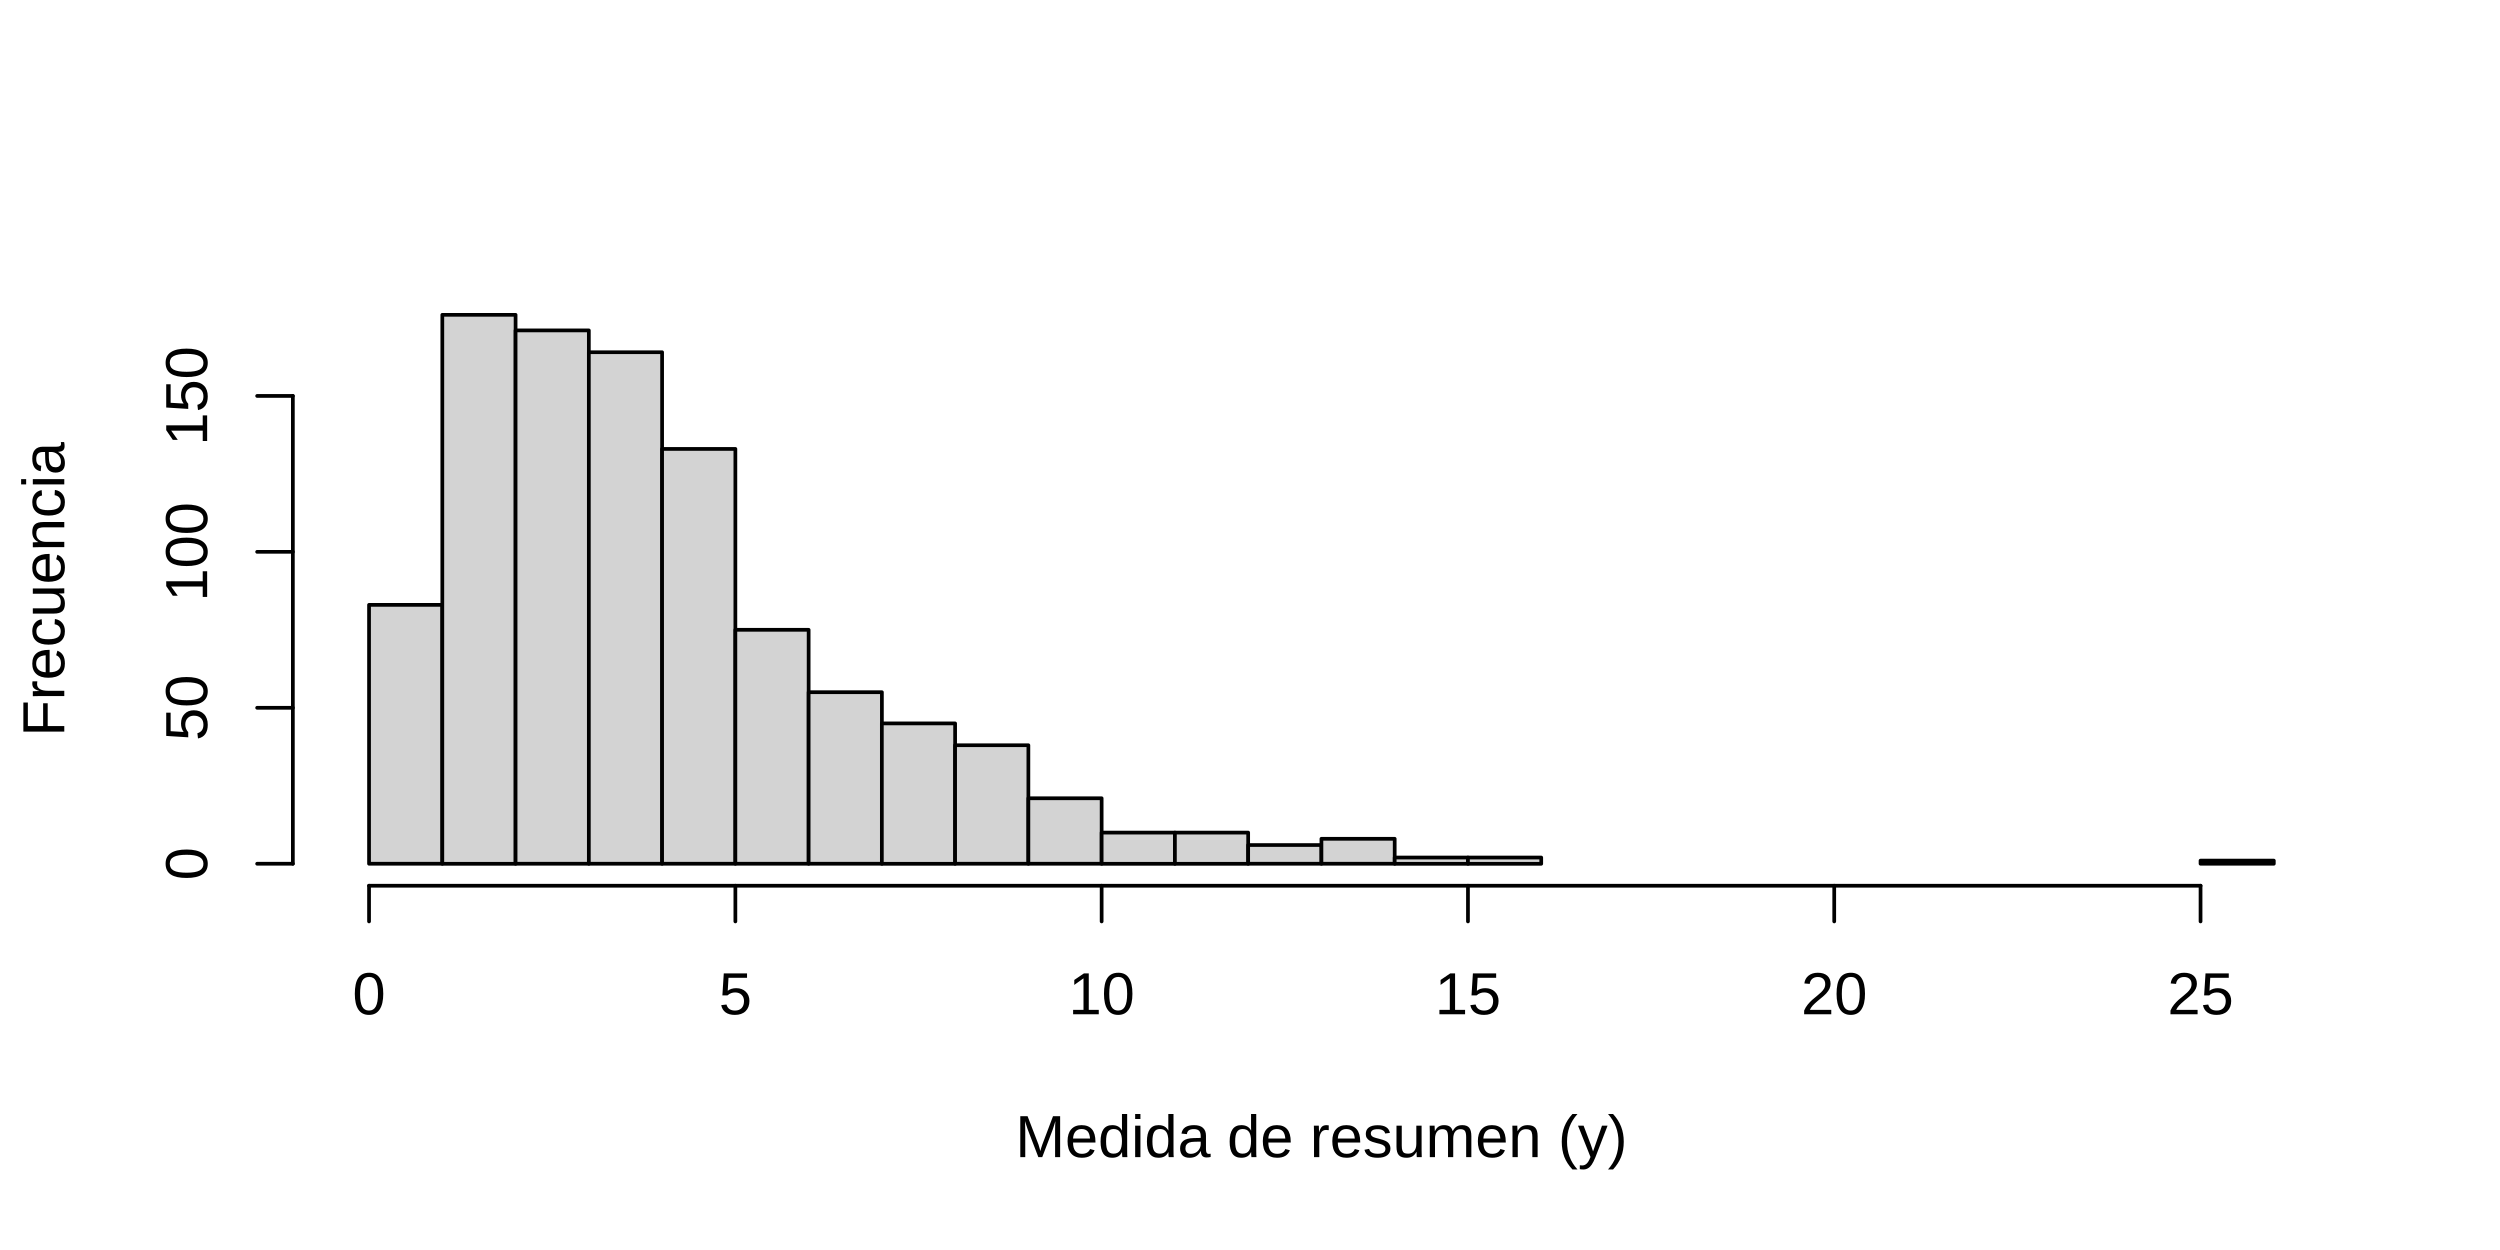
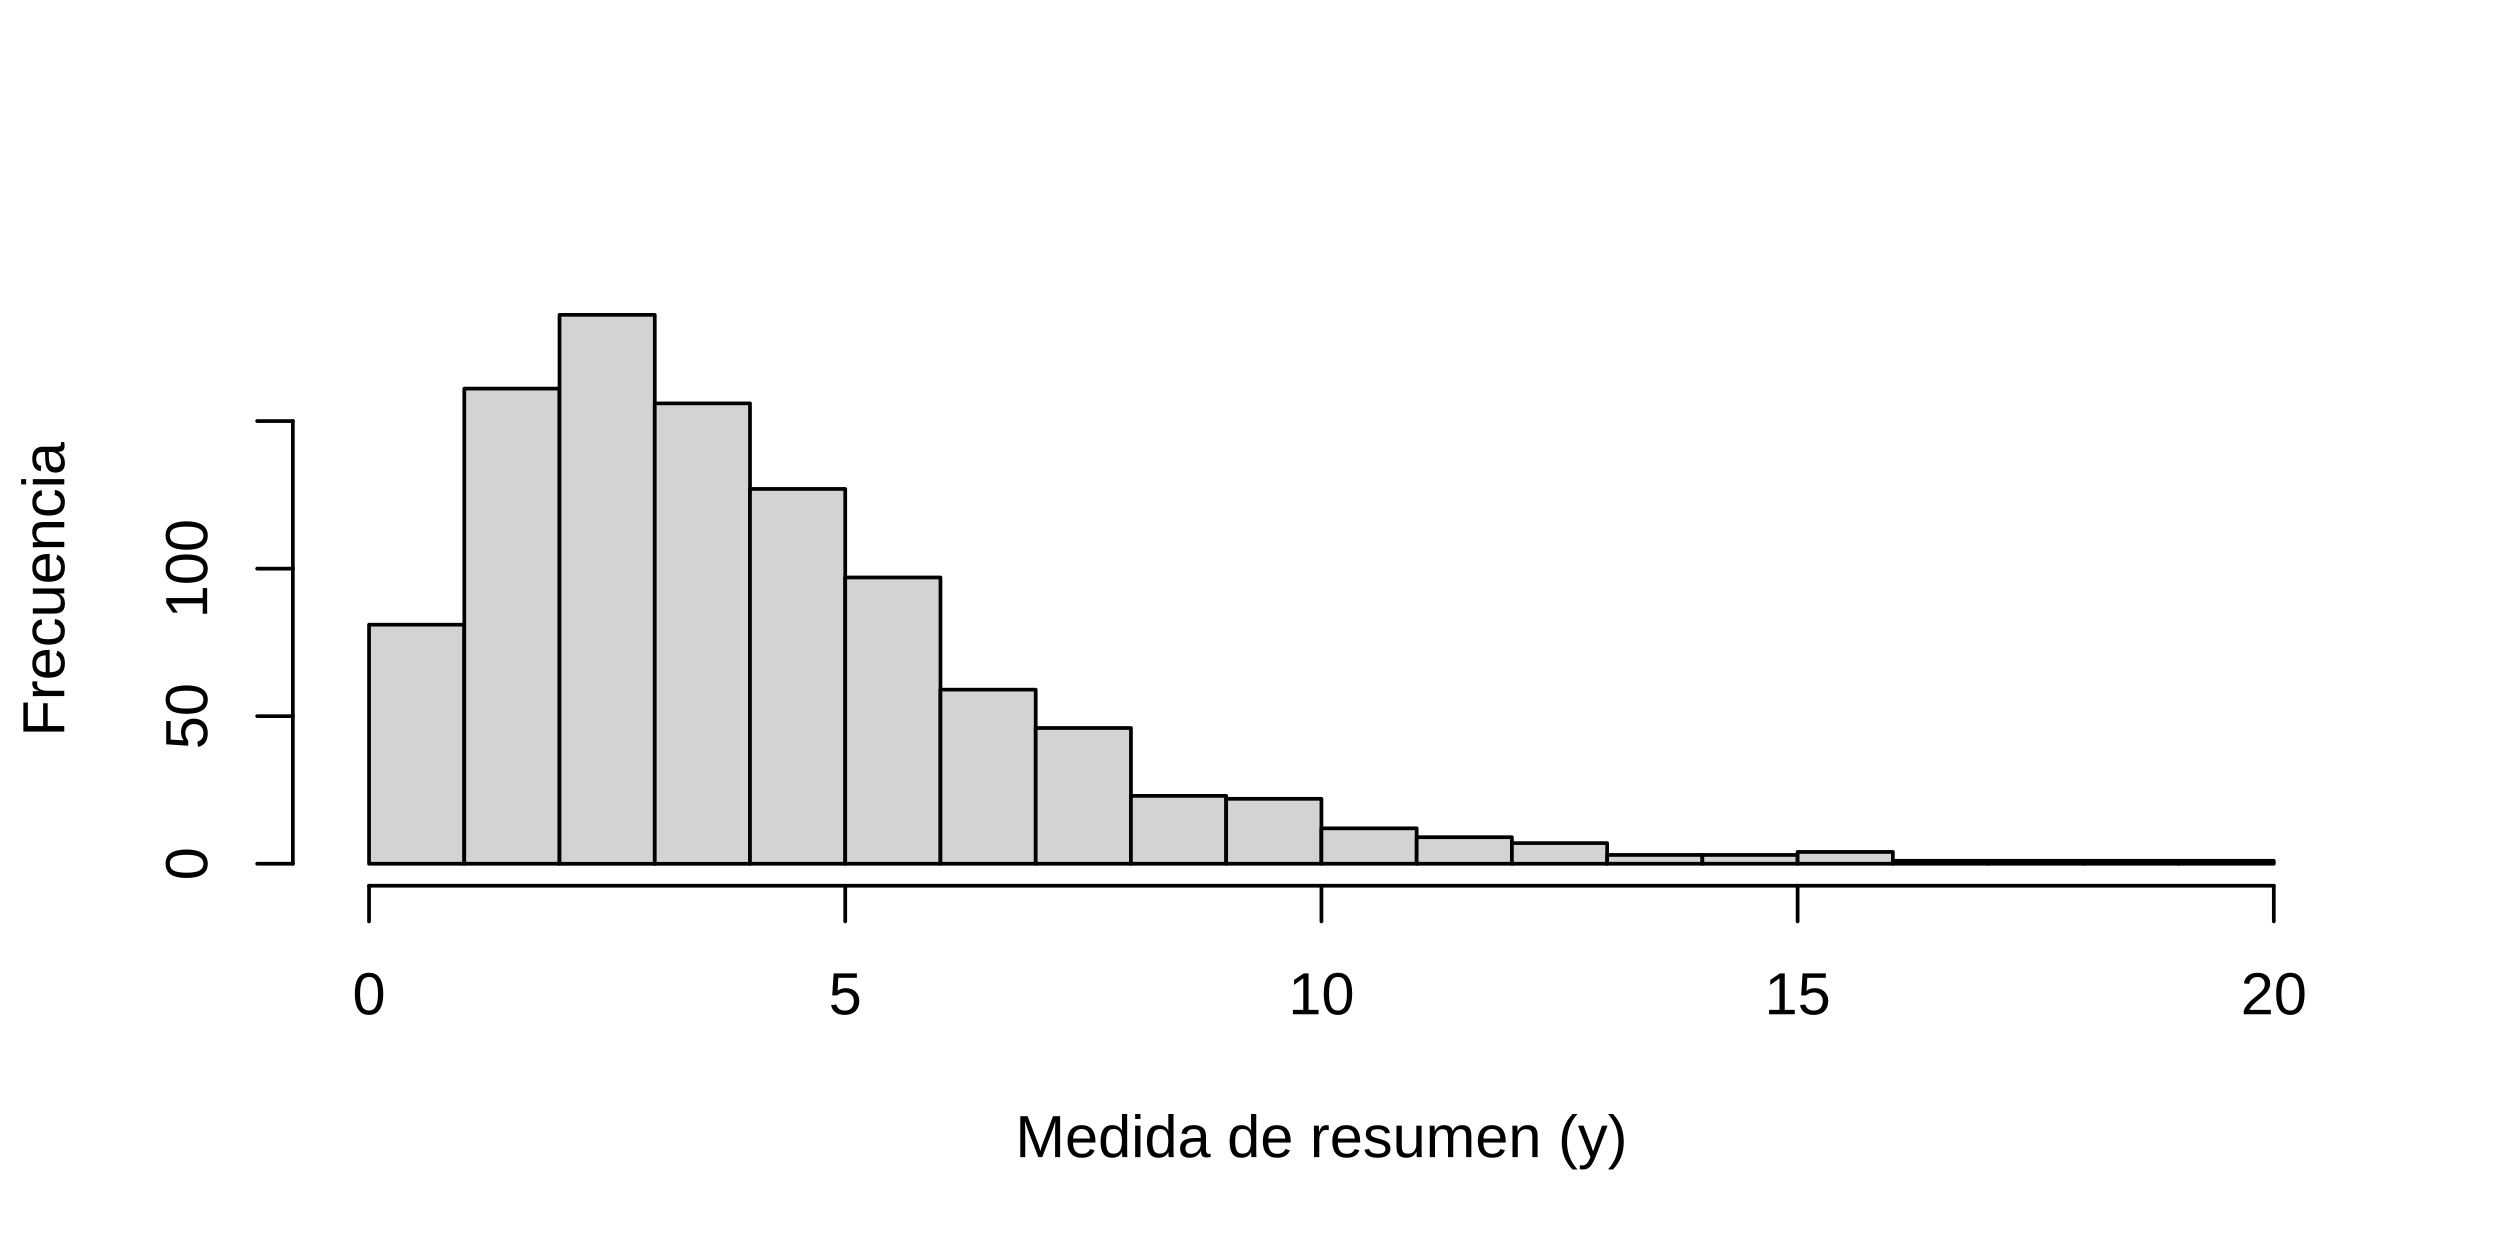
<svg xmlns="http://www.w3.org/2000/svg" class="svglite" width="504.00pt" height="252.00pt" viewBox="0 0 504.00 252.00">
  <defs>
    <style type="text/css">
    .svglite line, .svglite polyline, .svglite polygon, .svglite path, .svglite rect, .svglite circle {
      fill: none;
      stroke: #000000;
      stroke-linecap: round;
      stroke-linejoin: round;
      stroke-miterlimit: 10.00;
    }
  </style>
  </defs>
  <rect width="100%" height="100%" style="stroke: none; fill: #FFFFFF;" />
  <defs>
    <clipPath id="cpMC4wMHw1MDQuMDB8MC4wMHwyNTIuMDA=">
      <rect x="0.00" y="0.00" width="504.00" height="252.00" />
    </clipPath>
  </defs>
  <g clip-path="url(#cpMC4wMHw1MDQuMDB8MC4wMHwyNTIuMDA=)">
    <text x="266.40" y="233.28" text-anchor="middle" style="font-size: 12.00px; font-family: Arial;" textLength="123.38px" lengthAdjust="spacingAndGlyphs">Medida de resumen (y)</text>
    <text transform="translate(12.96,118.80) rotate(-90)" text-anchor="middle" style="font-size: 12.00px; font-family: Arial;" textLength="59.36px" lengthAdjust="spacingAndGlyphs">Frecuencia</text>
-     <line x1="74.40" y1="178.56" x2="443.63" y2="178.56" style="stroke-width: 0.75;" />
+     <line x1="74.40" y1="178.56" x2="458.40" y2="178.56" style="stroke-width: 0.75;" />
    <line x1="74.40" y1="178.56" x2="74.40" y2="185.76" style="stroke-width: 0.75;" />
-     <line x1="148.25" y1="178.56" x2="148.25" y2="185.76" style="stroke-width: 0.75;" />
-     <line x1="222.09" y1="178.56" x2="222.09" y2="185.76" style="stroke-width: 0.75;" />
-     <line x1="295.94" y1="178.56" x2="295.94" y2="185.76" style="stroke-width: 0.75;" />
-     <line x1="369.78" y1="178.56" x2="369.78" y2="185.76" style="stroke-width: 0.75;" />
-     <line x1="443.63" y1="178.56" x2="443.63" y2="185.76" style="stroke-width: 0.75;" />
+     <line x1="170.40" y1="178.56" x2="170.40" y2="185.76" style="stroke-width: 0.75;" />
+     <line x1="266.40" y1="178.56" x2="266.40" y2="185.76" style="stroke-width: 0.75;" />
+     <line x1="362.40" y1="178.56" x2="362.40" y2="185.76" style="stroke-width: 0.75;" />
+     <line x1="458.40" y1="178.56" x2="458.40" y2="185.76" style="stroke-width: 0.75;" />
    <text x="74.40" y="204.48" text-anchor="middle" style="font-size: 12.00px; font-family: Arial;" textLength="6.67px" lengthAdjust="spacingAndGlyphs">0</text>
-     <text x="148.25" y="204.48" text-anchor="middle" style="font-size: 12.00px; font-family: Arial;" textLength="6.67px" lengthAdjust="spacingAndGlyphs">5</text>
-     <text x="222.09" y="204.48" text-anchor="middle" style="font-size: 12.00px; font-family: Arial;" textLength="13.35px" lengthAdjust="spacingAndGlyphs">10</text>
-     <text x="295.94" y="204.48" text-anchor="middle" style="font-size: 12.00px; font-family: Arial;" textLength="13.35px" lengthAdjust="spacingAndGlyphs">15</text>
-     <text x="369.78" y="204.48" text-anchor="middle" style="font-size: 12.00px; font-family: Arial;" textLength="13.35px" lengthAdjust="spacingAndGlyphs">20</text>
-     <text x="443.63" y="204.48" text-anchor="middle" style="font-size: 12.00px; font-family: Arial;" textLength="13.35px" lengthAdjust="spacingAndGlyphs">25</text>
-     <line x1="59.04" y1="174.13" x2="59.04" y2="79.82" style="stroke-width: 0.75;" />
+     <text x="170.40" y="204.48" text-anchor="middle" style="font-size: 12.00px; font-family: Arial;" textLength="6.67px" lengthAdjust="spacingAndGlyphs">5</text>
+     <text x="266.40" y="204.48" text-anchor="middle" style="font-size: 12.00px; font-family: Arial;" textLength="13.35px" lengthAdjust="spacingAndGlyphs">10</text>
+     <text x="362.40" y="204.48" text-anchor="middle" style="font-size: 12.00px; font-family: Arial;" textLength="13.35px" lengthAdjust="spacingAndGlyphs">15</text>
+     <text x="458.40" y="204.48" text-anchor="middle" style="font-size: 12.00px; font-family: Arial;" textLength="13.35px" lengthAdjust="spacingAndGlyphs">20</text>
+     <line x1="59.04" y1="174.13" x2="59.04" y2="84.89" style="stroke-width: 0.75;" />
    <line x1="59.04" y1="174.13" x2="51.84" y2="174.13" style="stroke-width: 0.75;" />
-     <line x1="59.04" y1="142.69" x2="51.84" y2="142.69" style="stroke-width: 0.75;" />
-     <line x1="59.04" y1="111.25" x2="51.84" y2="111.25" style="stroke-width: 0.75;" />
-     <line x1="59.04" y1="79.82" x2="51.84" y2="79.82" style="stroke-width: 0.75;" />
+     <line x1="59.04" y1="144.38" x2="51.84" y2="144.38" style="stroke-width: 0.75;" />
+     <line x1="59.04" y1="114.64" x2="51.84" y2="114.64" style="stroke-width: 0.75;" />
+     <line x1="59.04" y1="84.89" x2="51.84" y2="84.89" style="stroke-width: 0.75;" />
    <text transform="translate(41.76,174.13) rotate(-90)" text-anchor="middle" style="font-size: 12.00px; font-family: Arial;" textLength="6.67px" lengthAdjust="spacingAndGlyphs">0</text>
-     <text transform="translate(41.76,142.69) rotate(-90)" text-anchor="middle" style="font-size: 12.00px; font-family: Arial;" textLength="13.35px" lengthAdjust="spacingAndGlyphs">50</text>
-     <text transform="translate(41.76,111.25) rotate(-90)" text-anchor="middle" style="font-size: 12.00px; font-family: Arial;" textLength="20.02px" lengthAdjust="spacingAndGlyphs">100</text>
-     <text transform="translate(41.76,79.82) rotate(-90)" text-anchor="middle" style="font-size: 12.00px; font-family: Arial;" textLength="20.02px" lengthAdjust="spacingAndGlyphs">150</text>
+     <text transform="translate(41.76,144.38) rotate(-90)" text-anchor="middle" style="font-size: 12.00px; font-family: Arial;" textLength="13.35px" lengthAdjust="spacingAndGlyphs">50</text>
+     <text transform="translate(41.76,114.64) rotate(-90)" text-anchor="middle" style="font-size: 12.00px; font-family: Arial;" textLength="20.02px" lengthAdjust="spacingAndGlyphs">100</text>
  </g>
  <defs>
    <clipPath id="cpNTkuMDR8NDczLjc2fDU5LjA0fDE3OC41Ng==">
      <rect x="59.04" y="59.04" width="414.72" height="119.52" />
    </clipPath>
  </defs>
  <g clip-path="url(#cpNTkuMDR8NDczLjc2fDU5LjA0fDE3OC41Ng==)">
-     <rect x="74.40" y="121.94" width="14.77" height="52.19" style="stroke-width: 0.75; fill: #D3D3D3;" />
-     <rect x="89.17" y="63.47" width="14.77" height="110.67" style="stroke-width: 0.75; fill: #D3D3D3;" />
-     <rect x="103.94" y="66.61" width="14.77" height="107.52" style="stroke-width: 0.75; fill: #D3D3D3;" />
-     <rect x="118.71" y="71.01" width="14.77" height="103.12" style="stroke-width: 0.75; fill: #D3D3D3;" />
-     <rect x="133.48" y="90.50" width="14.77" height="83.63" style="stroke-width: 0.75; fill: #D3D3D3;" />
-     <rect x="148.25" y="126.97" width="14.77" height="47.16" style="stroke-width: 0.75; fill: #D3D3D3;" />
-     <rect x="163.02" y="139.55" width="14.77" height="34.58" style="stroke-width: 0.75; fill: #D3D3D3;" />
-     <rect x="177.78" y="145.84" width="14.77" height="28.30" style="stroke-width: 0.75; fill: #D3D3D3;" />
-     <rect x="192.55" y="150.24" width="14.77" height="23.89" style="stroke-width: 0.75; fill: #D3D3D3;" />
-     <rect x="207.32" y="160.93" width="14.77" height="13.20" style="stroke-width: 0.75; fill: #D3D3D3;" />
-     <rect x="222.09" y="167.85" width="14.77" height="6.29" style="stroke-width: 0.75; fill: #D3D3D3;" />
-     <rect x="236.86" y="167.85" width="14.77" height="6.29" style="stroke-width: 0.75; fill: #D3D3D3;" />
-     <rect x="251.63" y="170.36" width="14.77" height="3.77" style="stroke-width: 0.75; fill: #D3D3D3;" />
-     <rect x="266.40" y="169.10" width="14.77" height="5.03" style="stroke-width: 0.75; fill: #D3D3D3;" />
-     <rect x="281.17" y="172.88" width="14.77" height="1.26" style="stroke-width: 0.75; fill: #D3D3D3;" />
-     <rect x="295.94" y="172.88" width="14.77" height="1.26" style="stroke-width: 0.75; fill: #D3D3D3;" />
-     <rect x="310.71" y="174.13" width="14.77" height="0.00" style="stroke-width: 0.75; fill: #D3D3D3;" />
-     <rect x="325.48" y="174.13" width="14.77" height="0.00" style="stroke-width: 0.75; fill: #D3D3D3;" />
-     <rect x="340.25" y="174.13" width="14.77" height="0.00" style="stroke-width: 0.75; fill: #D3D3D3;" />
-     <rect x="355.02" y="174.13" width="14.77" height="0.00" style="stroke-width: 0.75; fill: #D3D3D3;" />
-     <rect x="369.78" y="174.13" width="14.77" height="0.00" style="stroke-width: 0.75; fill: #D3D3D3;" />
-     <rect x="384.55" y="174.13" width="14.77" height="0.00" style="stroke-width: 0.75; fill: #D3D3D3;" />
-     <rect x="399.32" y="174.13" width="14.77" height="0.00" style="stroke-width: 0.75; fill: #D3D3D3;" />
-     <rect x="414.09" y="174.13" width="14.77" height="0.00" style="stroke-width: 0.75; fill: #D3D3D3;" />
-     <rect x="428.86" y="174.13" width="14.77" height="0.00" style="stroke-width: 0.75; fill: #D3D3D3;" />
-     <rect x="443.63" y="173.50" width="14.77" height="0.63" style="stroke-width: 0.75; fill: #D3D3D3;" />
+     <rect x="74.40" y="125.94" width="19.20" height="48.19" style="stroke-width: 0.75; fill: #D3D3D3;" />
+     <rect x="93.60" y="78.34" width="19.20" height="95.79" style="stroke-width: 0.75; fill: #D3D3D3;" />
+     <rect x="112.80" y="63.47" width="19.20" height="110.67" style="stroke-width: 0.75; fill: #D3D3D3;" />
+     <rect x="132.00" y="81.32" width="19.20" height="92.82" style="stroke-width: 0.75; fill: #D3D3D3;" />
+     <rect x="151.20" y="98.57" width="19.20" height="75.56" style="stroke-width: 0.75; fill: #D3D3D3;" />
+     <rect x="170.40" y="116.42" width="19.20" height="57.71" style="stroke-width: 0.75; fill: #D3D3D3;" />
+     <rect x="189.60" y="139.03" width="19.20" height="35.10" style="stroke-width: 0.75; fill: #D3D3D3;" />
+     <rect x="208.80" y="146.76" width="19.20" height="27.37" style="stroke-width: 0.75; fill: #D3D3D3;" />
+     <rect x="228.00" y="160.45" width="19.20" height="13.68" style="stroke-width: 0.75; fill: #D3D3D3;" />
+     <rect x="247.20" y="161.04" width="19.20" height="13.09" style="stroke-width: 0.75; fill: #D3D3D3;" />
+     <rect x="266.40" y="166.99" width="19.20" height="7.14" style="stroke-width: 0.75; fill: #D3D3D3;" />
+     <rect x="285.60" y="168.78" width="19.20" height="5.35" style="stroke-width: 0.75; fill: #D3D3D3;" />
+     <rect x="304.80" y="169.97" width="19.20" height="4.16" style="stroke-width: 0.75; fill: #D3D3D3;" />
+     <rect x="324.00" y="172.35" width="19.20" height="1.78" style="stroke-width: 0.75; fill: #D3D3D3;" />
+     <rect x="343.20" y="172.35" width="19.20" height="1.78" style="stroke-width: 0.75; fill: #D3D3D3;" />
+     <rect x="362.40" y="171.75" width="19.20" height="2.38" style="stroke-width: 0.75; fill: #D3D3D3;" />
+     <rect x="381.60" y="173.54" width="19.20" height="0.59" style="stroke-width: 0.75; fill: #D3D3D3;" />
+     <rect x="400.80" y="173.54" width="19.20" height="0.59" style="stroke-width: 0.75; fill: #D3D3D3;" />
+     <rect x="420.00" y="173.54" width="19.20" height="0.59" style="stroke-width: 0.75; fill: #D3D3D3;" />
+     <rect x="439.20" y="173.54" width="19.20" height="0.59" style="stroke-width: 0.75; fill: #D3D3D3;" />
  </g>
</svg>
